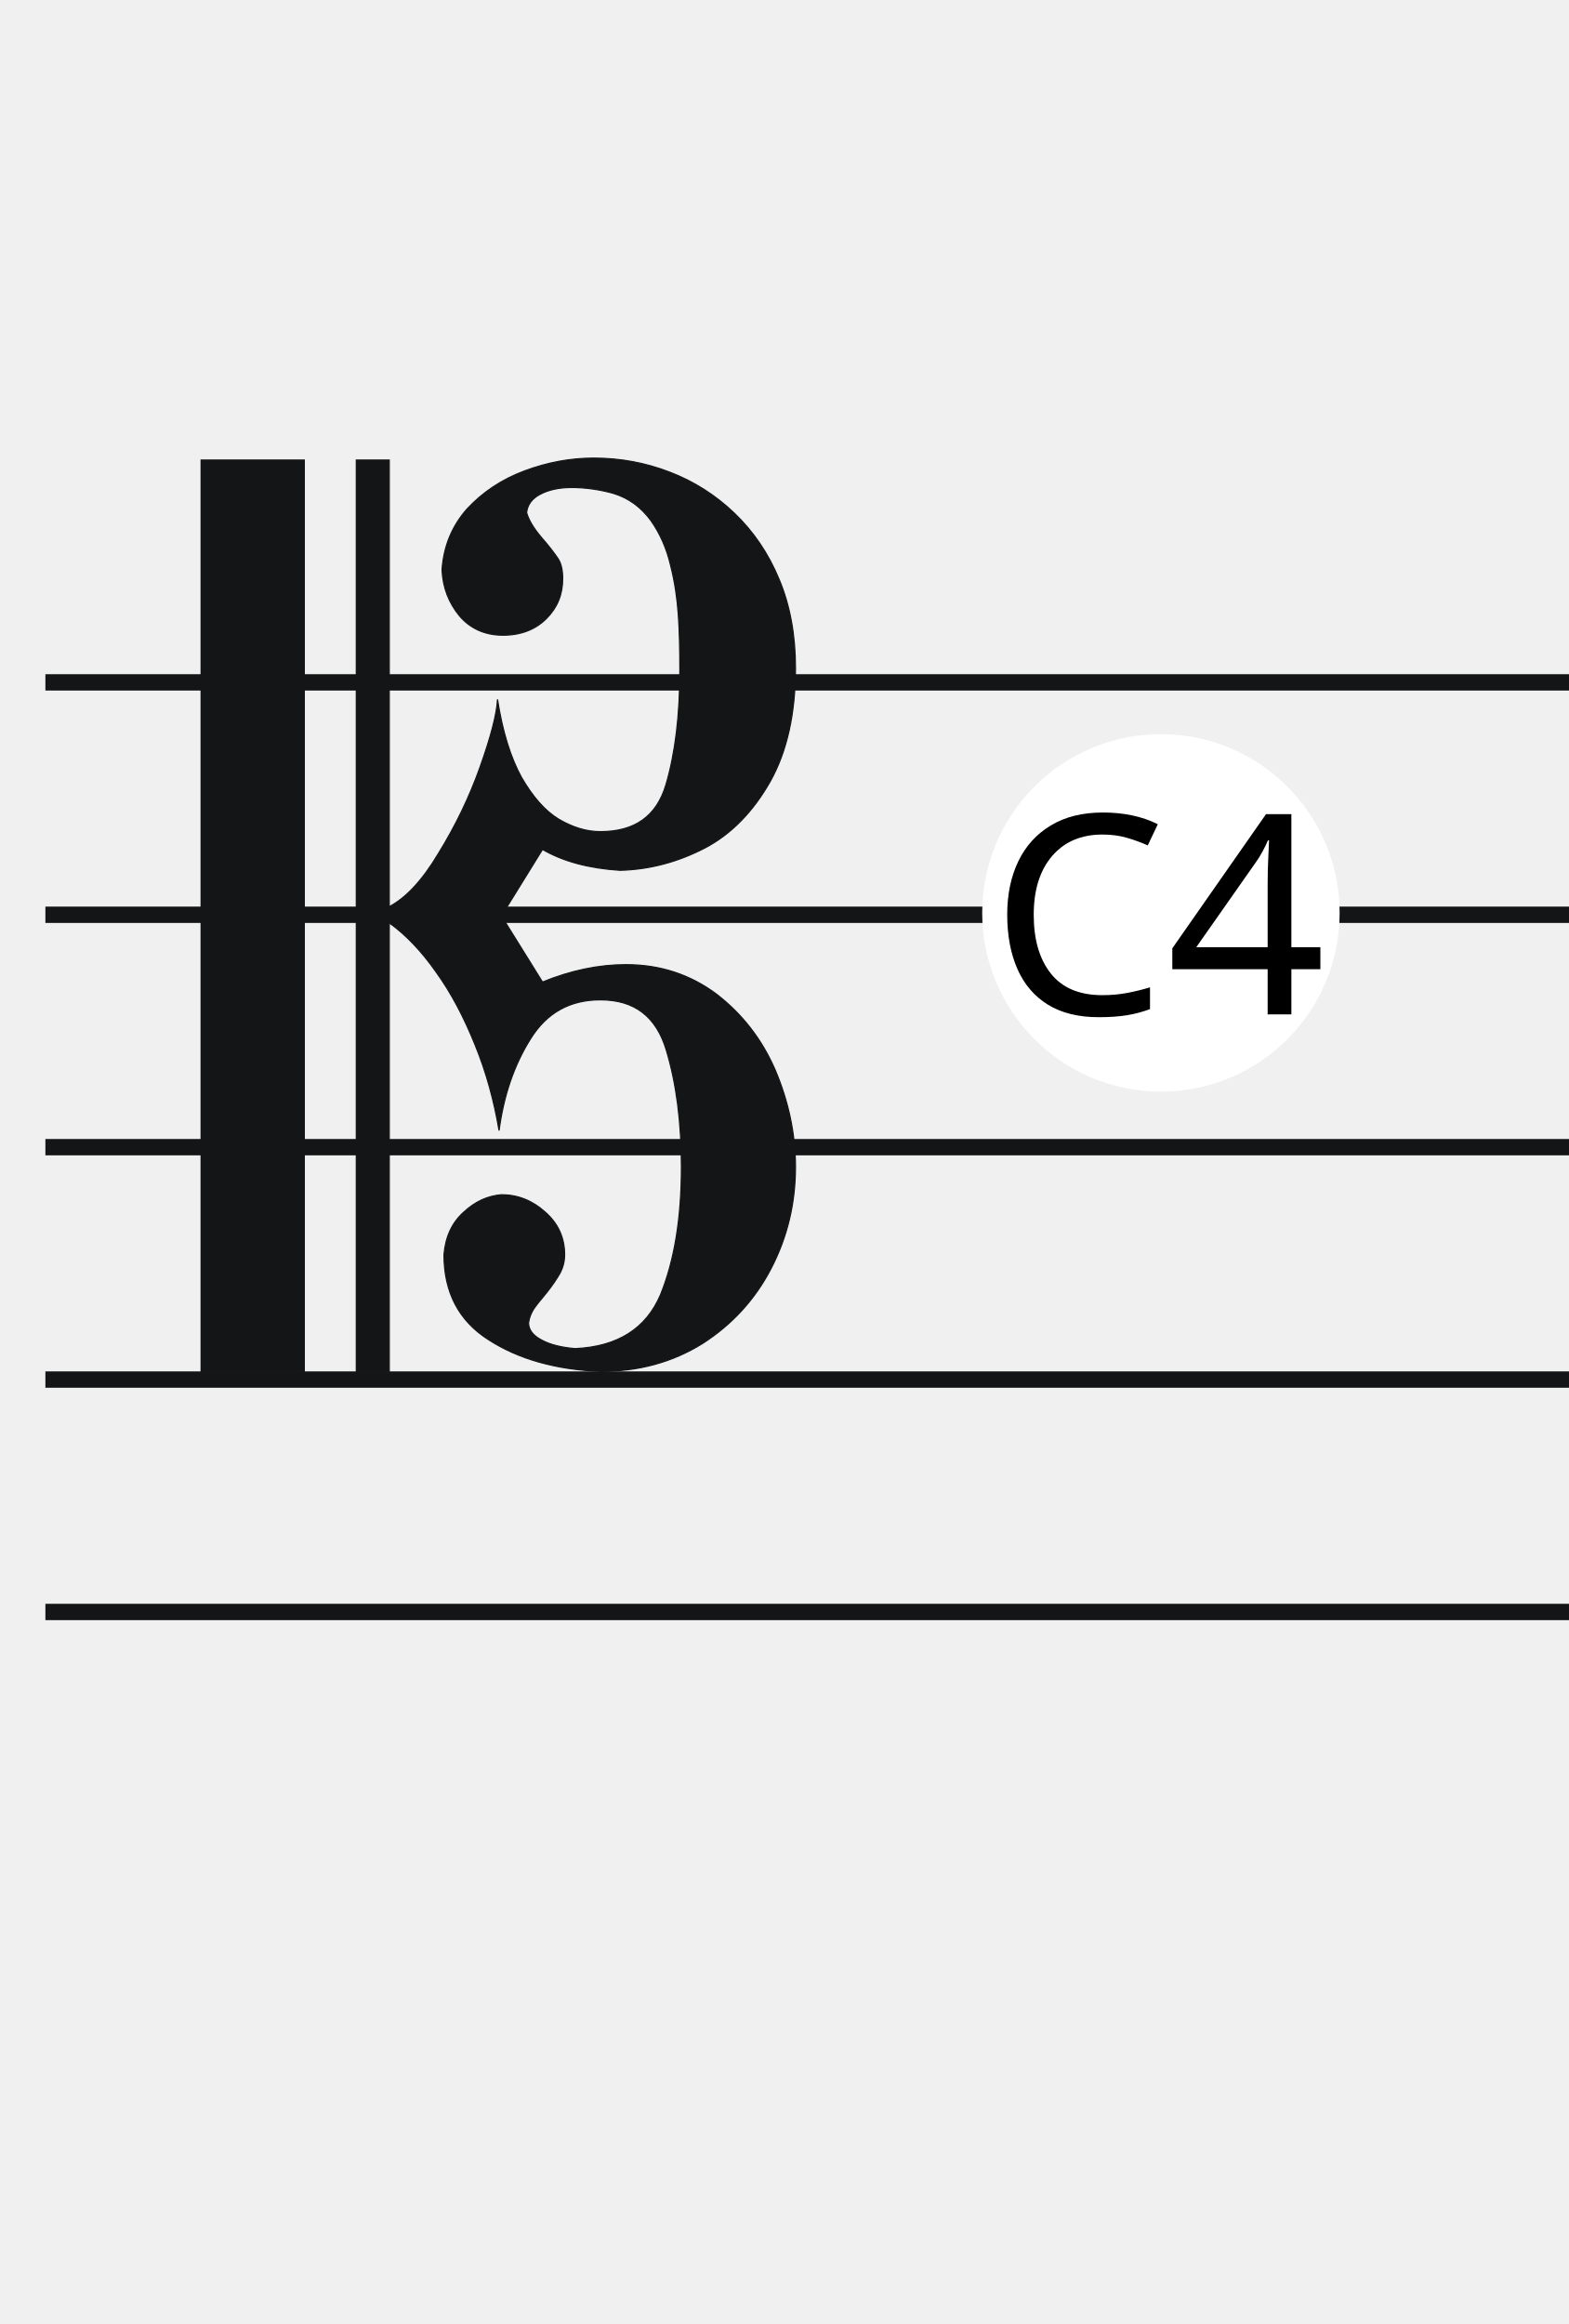
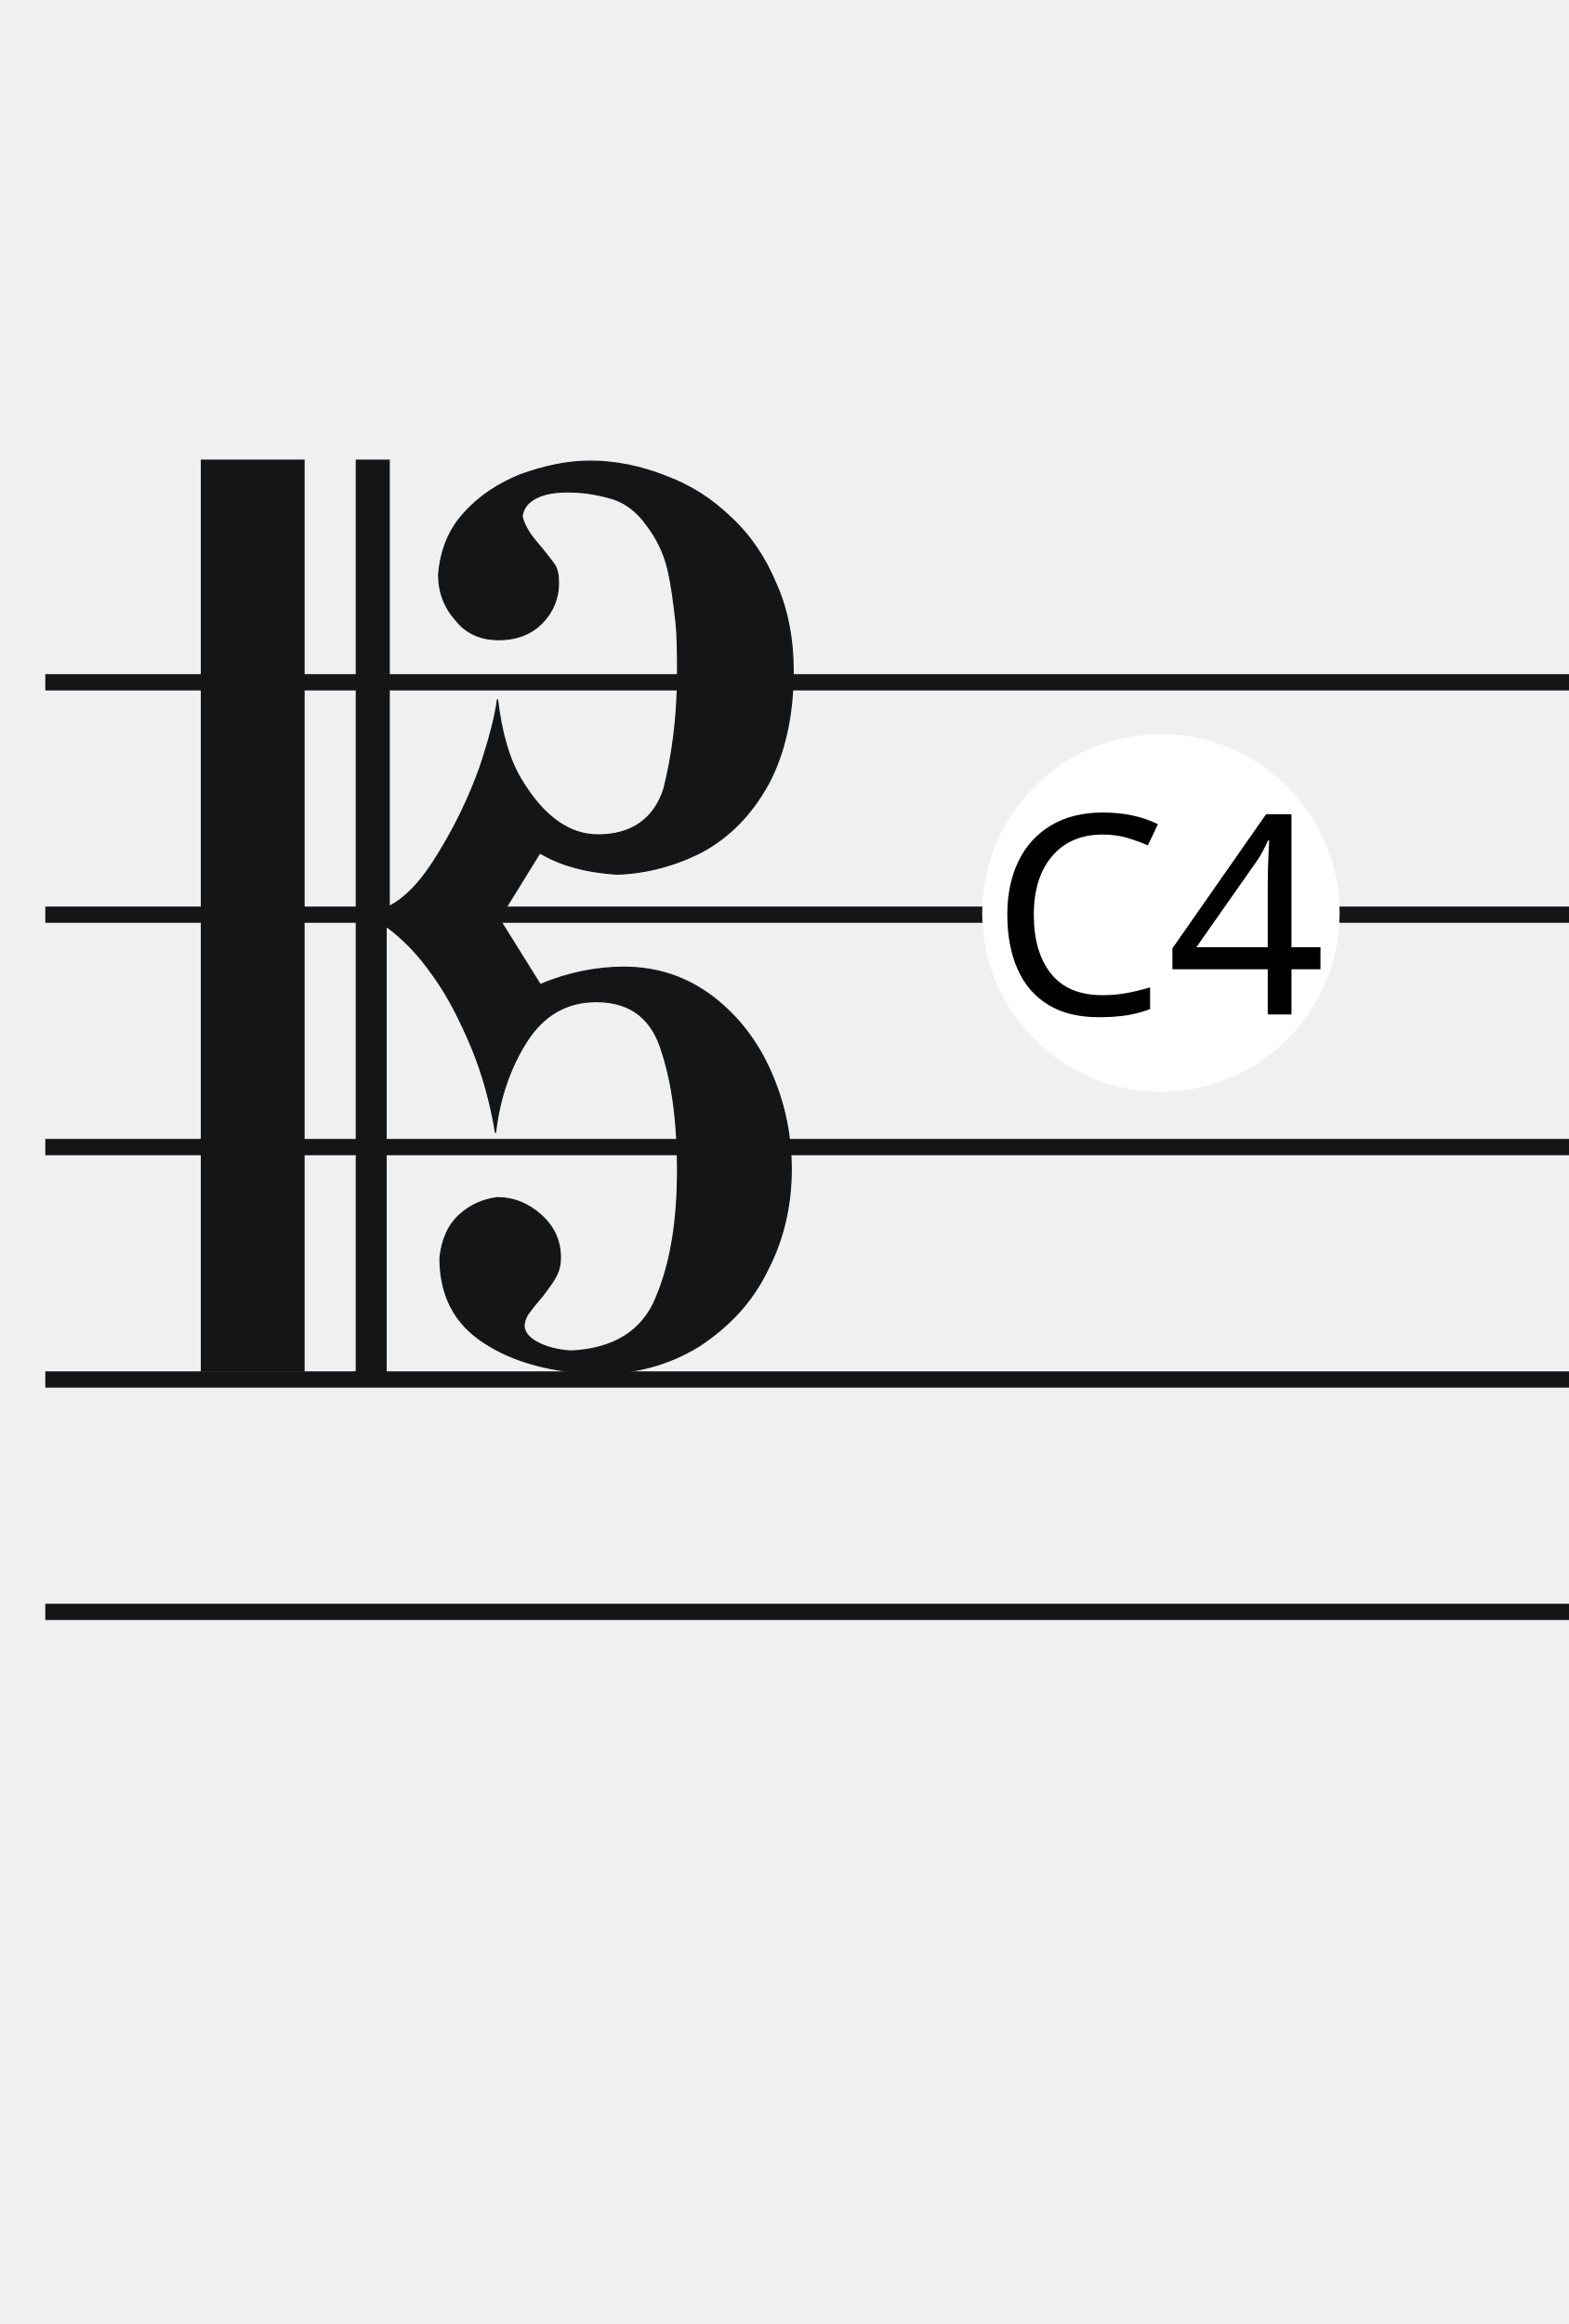
- <svg xmlns="http://www.w3.org/2000/svg" version="1.0" width="810" height="1200" viewBox="0 0 810 1200" id="svg1894">
+ <svg xmlns="http://www.w3.org/2000/svg" id="svg1894" width="810" height="1200" version="1" viewBox="0 0 810 1200">
  <defs id="defs1896">
-     <style type="text/css" id="style6" />
-     <style type="text/css" id="style2282" />
+     <style id="style6" />
+     <style id="style2282" />
  </defs>
-   <g id="layer1" style="display:inline">
-     <g transform="translate(19.22319,196.5576)" id="g1934">
-       <path d="M 4.216,395.784 L 795.784,395.784" style="fill:none;fill-rule:evenodd;stroke:#131516;stroke-width:8.432" id="path11" />
-       <path d="M 4.216,635.784 L 795.784,635.784" style="fill:none;fill-rule:evenodd;stroke:#131516;stroke-width:8.432" id="path13" />
-       <path d="M 4.216,515.784 L 795.784,515.784" style="fill:none;fill-rule:evenodd;stroke:#131516;stroke-width:8.432" id="path15" />
-       <path d="M 4.216,275.784 L 795.784,275.784" style="fill:none;fill-rule:evenodd;stroke:#131516;stroke-width:8.432" id="path17" />
-       <path d="M 4.216,155.784 L 795.784,155.784" style="fill:none;fill-rule:evenodd;stroke:#131516;stroke-width:8.432" id="path19" />
+   <g id="layer1">
+     <g id="g1934" fill="none" fill-rule="evenodd" stroke="#131516" stroke-width="8.4">
+       <path id="path11" d="M23.4 592.3H815" />
+       <path id="path13" d="M23.4 832.3H815" />
+       <path id="path15" d="M23.4 712.3H815" />
+       <path id="path17" d="M23.4 472.3H815" />
+       <path id="path19" d="M23.4 352.3H815" />
    </g>
  </g>
-   <g id="layer2" style="display:inline">
-     <path id="path2432" style="fill:#131516;stroke:#131516;stroke-width:0.6" d="M 103.851,708.141 L 103.851,247.723 L 103.851,237.54 L 157.144,237.54 L 157.144,697.959 L 157.144,708.141 L 103.851,708.141 z M 183.991,708.141 L 183.991,247.723 L 183.991,237.54 L 201.021,237.54 L 201.021,468.149 C 209.436,463.756 218.051,454.771 226.466,440.596 C 235.081,426.619 242.293,411.844 247.903,396.071 C 253.513,380.298 256.518,368.718 256.919,361.13 C 259.523,377.902 263.731,391.279 269.34,401.462 C 275.151,411.445 281.361,418.633 288.574,423.025 C 295.787,427.218 302.799,429.414 310.012,429.414 C 327.843,429.414 339.062,421.428 343.871,405.255 C 348.679,389.083 351.083,369.317 351.083,345.956 C 351.083,335.374 350.883,325.79 350.282,317.405 C 349.681,309.019 348.479,300.433 346.275,291.848 C 344.271,283.263 340.865,275.476 336.057,268.687 C 331.048,261.899 324.637,257.107 316.623,254.711 C 309.41,252.714 302.198,251.716 295.186,251.716 C 288.774,251.716 283.365,252.914 279.158,255.11 C 274.75,257.307 272.346,260.701 271.945,264.694 C 272.947,268.288 275.351,272.481 279.558,277.472 C 283.766,282.264 286.571,286.058 288.173,288.454 C 289.776,290.85 290.578,294.244 290.578,298.836 C 290.578,307.022 287.773,313.811 282.163,319.401 C 276.553,324.992 269.14,327.987 259.724,327.987 C 250.508,327.987 242.894,324.592 237.284,318.004 C 231.675,311.215 228.669,303.229 228.269,294.244 C 229.07,282.065 233.478,271.483 241.291,262.698 C 249.305,254.112 259.123,247.523 270.943,243.131 C 282.764,238.738 294.585,236.542 306.606,236.542 C 320.229,236.542 333.252,238.938 345.674,243.73 C 358.296,248.522 369.515,255.709 379.132,264.894 C 388.949,274.278 396.763,285.659 402.373,299.236 C 407.983,312.613 410.788,327.987 410.788,344.958 C 410.788,368.518 406.38,388.085 397.765,403.459 C 388.949,419.032 377.73,430.612 364.106,437.8 C 350.282,444.988 335.656,448.981 320.229,449.381 C 304.201,448.382 290.778,444.788 280.159,438.599 L 258.922,472.941 L 280.159,507.083 C 294.785,501.093 309.21,498.098 323.235,498.098 C 341.066,498.098 356.493,503.289 369.916,513.272 C 383.139,523.455 393.357,536.433 400.369,552.605 C 407.181,568.778 410.788,585.35 410.788,602.521 C 410.788,621.289 406.58,638.859 398.166,655.031 C 389.751,671.204 377.93,683.982 362.704,693.766 C 347.277,703.349 329.846,708.141 310.012,708.141 C 286.971,707.143 267.738,701.752 252.311,691.769 C 236.884,681.986 229.27,667.211 229.27,647.844 C 230.072,638.46 233.478,631.272 239.488,625.881 C 245.499,620.29 251.91,617.495 258.922,616.896 C 267.337,616.896 274.95,619.891 281.562,625.881 C 288.173,631.671 291.579,639.059 291.579,647.844 C 291.579,651.238 290.778,654.432 289.175,657.427 C 287.572,660.223 285.368,663.617 282.163,667.61 C 278.957,671.404 276.753,674.199 275.551,675.996 C 274.349,677.992 273.347,680.189 272.947,682.984 C 272.947,686.578 275.151,689.573 279.759,691.969 C 284.166,694.365 289.977,695.762 296.989,696.361 C 319.027,695.363 333.653,685.979 341.066,668.608 C 348.278,650.839 351.885,629.075 351.885,602.521 C 351.885,579.56 349.28,559.394 344.071,542.223 C 338.862,524.852 327.642,516.267 310.012,516.267 C 294.384,516.267 282.363,522.856 273.949,536.433 C 265.534,549.81 260.124,565.583 257.72,583.752 C 255.116,568.379 251.109,553.604 245.298,539.428 C 239.488,525.052 232.877,512.473 225.063,501.692 C 217.65,491.11 209.436,482.524 201.021,476.534 L 201.021,708.141 L 183.991,708.141 z" />
+   <g id="layer2">
+     <path id="path2432" fill="#131516" stroke="#131516" stroke-width=".6" d="M104 708V237.6h53V708h-53zm80 0V237.6h17V468c8.4-4.2 17-13.2 25.5-27.4 8.6-14 15.8-28.8 21.4-44.5 5-15 8-27 9-35 2 17 6 31 12 41s12 17 19 22 14 7 21 7c17 0 29-8 34-24 4-16 7-36 7-59 0-10.5 0-20-1-28.5s-2-17-4-25.6c-2-8.7-6-16.5-11-23-5-7-11.4-12-19.4-14-7-2-14.4-3-21.4-3-6.6 0-12 1-16 3-4.7 2.3-7 5.7-7.5 9.7 1 3.8 3 8 7.3 13s7 8.7 8.8 11c2 2.4 2.7 5.8 2.7 10.4 0 8-3 15-8.5 20.6-5.5 5.6-13 8.6-22.4 8.6-9 0-16.7-3.2-22-10-6-6.6-9-14.6-9-23.6 1-12 5-22.8 13-31.6 8-9 18-15.4 29.3-20 12-4.3 24-7 36-7 13.6 0 27 3 39 7.8 13 4.8 24 12 33.5 21.2 10 9.2 17.7 20.6 23.3 34 6 13.2 9 28.6 9 45.6 0 23.4-4.7 43-13 58.4-9 16-20 27-34 34.7-13.7 7-28.3 11-43.8 11.6-16-1-29.4-4.6-40-11l-21 34 21.2 34c14-6 29-9 43-9 18 0 33 5.4 46.2 15.4 13 10 23 23 30 39s10.4 32.6 10.4 50c0 18.6-4 36.2-12.4 52.3-8 16.4-20 29-35.3 39-15.4 9.5-33 14.3-52.7 14.3-23-1-42.8-6-58-16-15.6-10-23-24.6-23-44 1-9 4-16.5 10-22s12.5-8 19.5-9c8.4 0 16 3 22.7 9 6.7 6 10 13.3 10 22 0 3.4-.7 6.6-2.3 9.6-1.5 3-4 6.2-7 10.2-3 3.5-5.3 6.3-6.5 8-1.6 2-2.6 4-3 7 0 3.6 2.4 6.6 7 9 4.5 2.4 10.3 4 17.3 4.4 22-1 37-10.3 44-27.7 7.6-18 11-39.8 11-66 0-23-2.4-43.5-8-60.7-5-17-16-26-34-26-15.3 0-27.3 7-36 20.7-8.3 13-14 29-16 47-2.5-15-6.5-30-12.3-44-6-14.2-12.4-27-20.2-37.6-7.3-10.5-15.6-19-24-25v231h-17z" />
  </g>
-   <g id="layer3" style="display:inline">
-     <path style="fill:#ffffff;stroke:#000000;stroke-width:0.5;stroke-miterlimit:4;stroke-dasharray:none;stroke-dashoffset:0;stroke-opacity:1;fill-opacity:1" id="path2498" d="M 664.066,452.004 A 69.173,69.173 0 1 1 664.066,452.004 A 69.173,69.173 0 1 1 664.066,452.004 z" />
-     <path style="fill:#ffffff;fill-opacity:1;stroke:none;stroke-width:0.5;stroke-miterlimit:4;stroke-dasharray:none;stroke-dashoffset:0;stroke-opacity:1" id="path3276" d="M 765.52,471.373 A 108.833,108.833 0 1 1 547.854,471.373 A 108.833,108.833 0 1 1 765.52,471.373 z" transform="matrix(0.8480015,0,0,0.8480015,42.63206,71.64796)" />
-     <text xml:space="preserve" style="font-size:144px;font-style:normal;font-variant:normal;font-weight:normal;font-stretch:normal;text-align:start;line-height:100%;writing-mode:lr-tb;text-anchor:start;fill:#000000;fill-opacity:1;stroke:none;stroke-width:1px;stroke-linecap:butt;stroke-linejoin:miter;stroke-opacity:1;font-family:Sans;-inkscape-font-specification:Sans" x="511.351" y="523.791" id="text3278">
-       <tspan id="tspan3280" x="511.351" y="523.791">C4</tspan>
+   <g id="layer3">
+     <path id="path3276" fill="#fff" stroke-width=".5" d="M691.8 471.4a92.3 92.3 0 1 1-184.6 0 92.3 92.3 0 1 1 184.6 0z" />
+     <text id="text3278" x="511.4" y="523.8" style="text-align:start;line-height:100%;-inkscape-font-specification:Sans" font-size="144" font-family="Sans">
+       <tspan id="tspan3280" x="511.4" y="523.8">C4</tspan>
    </text>
  </g>
</svg>
